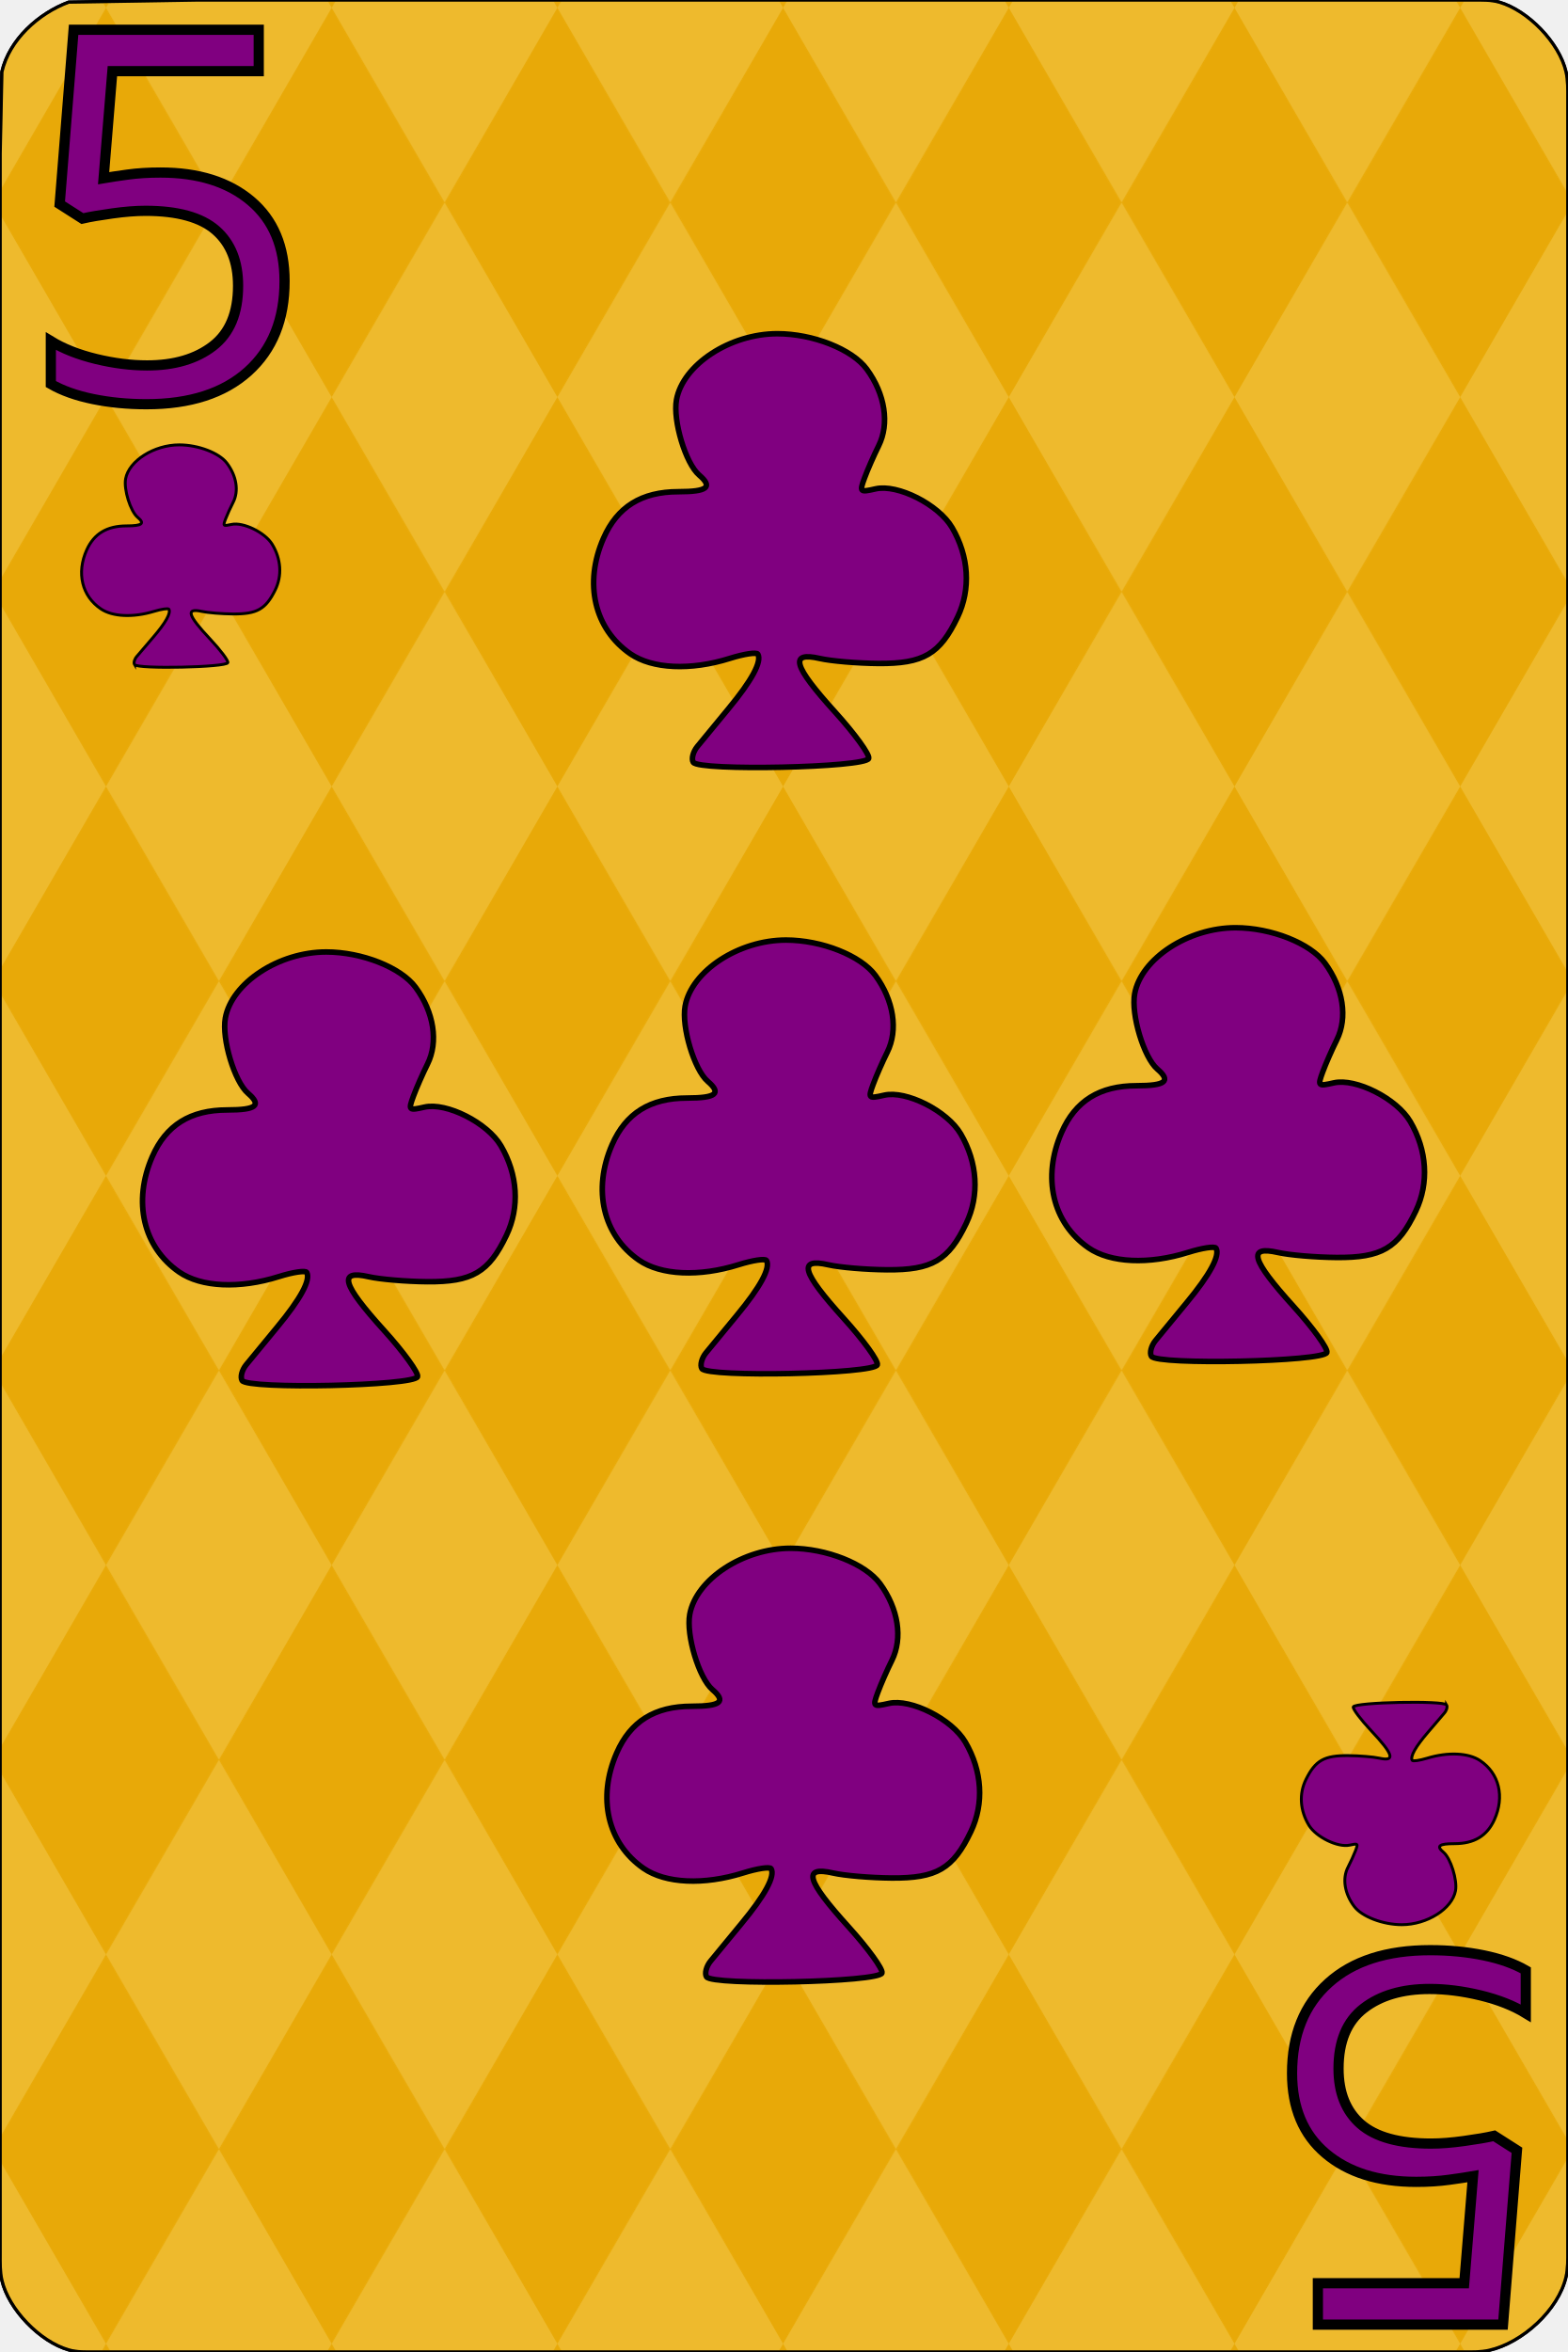
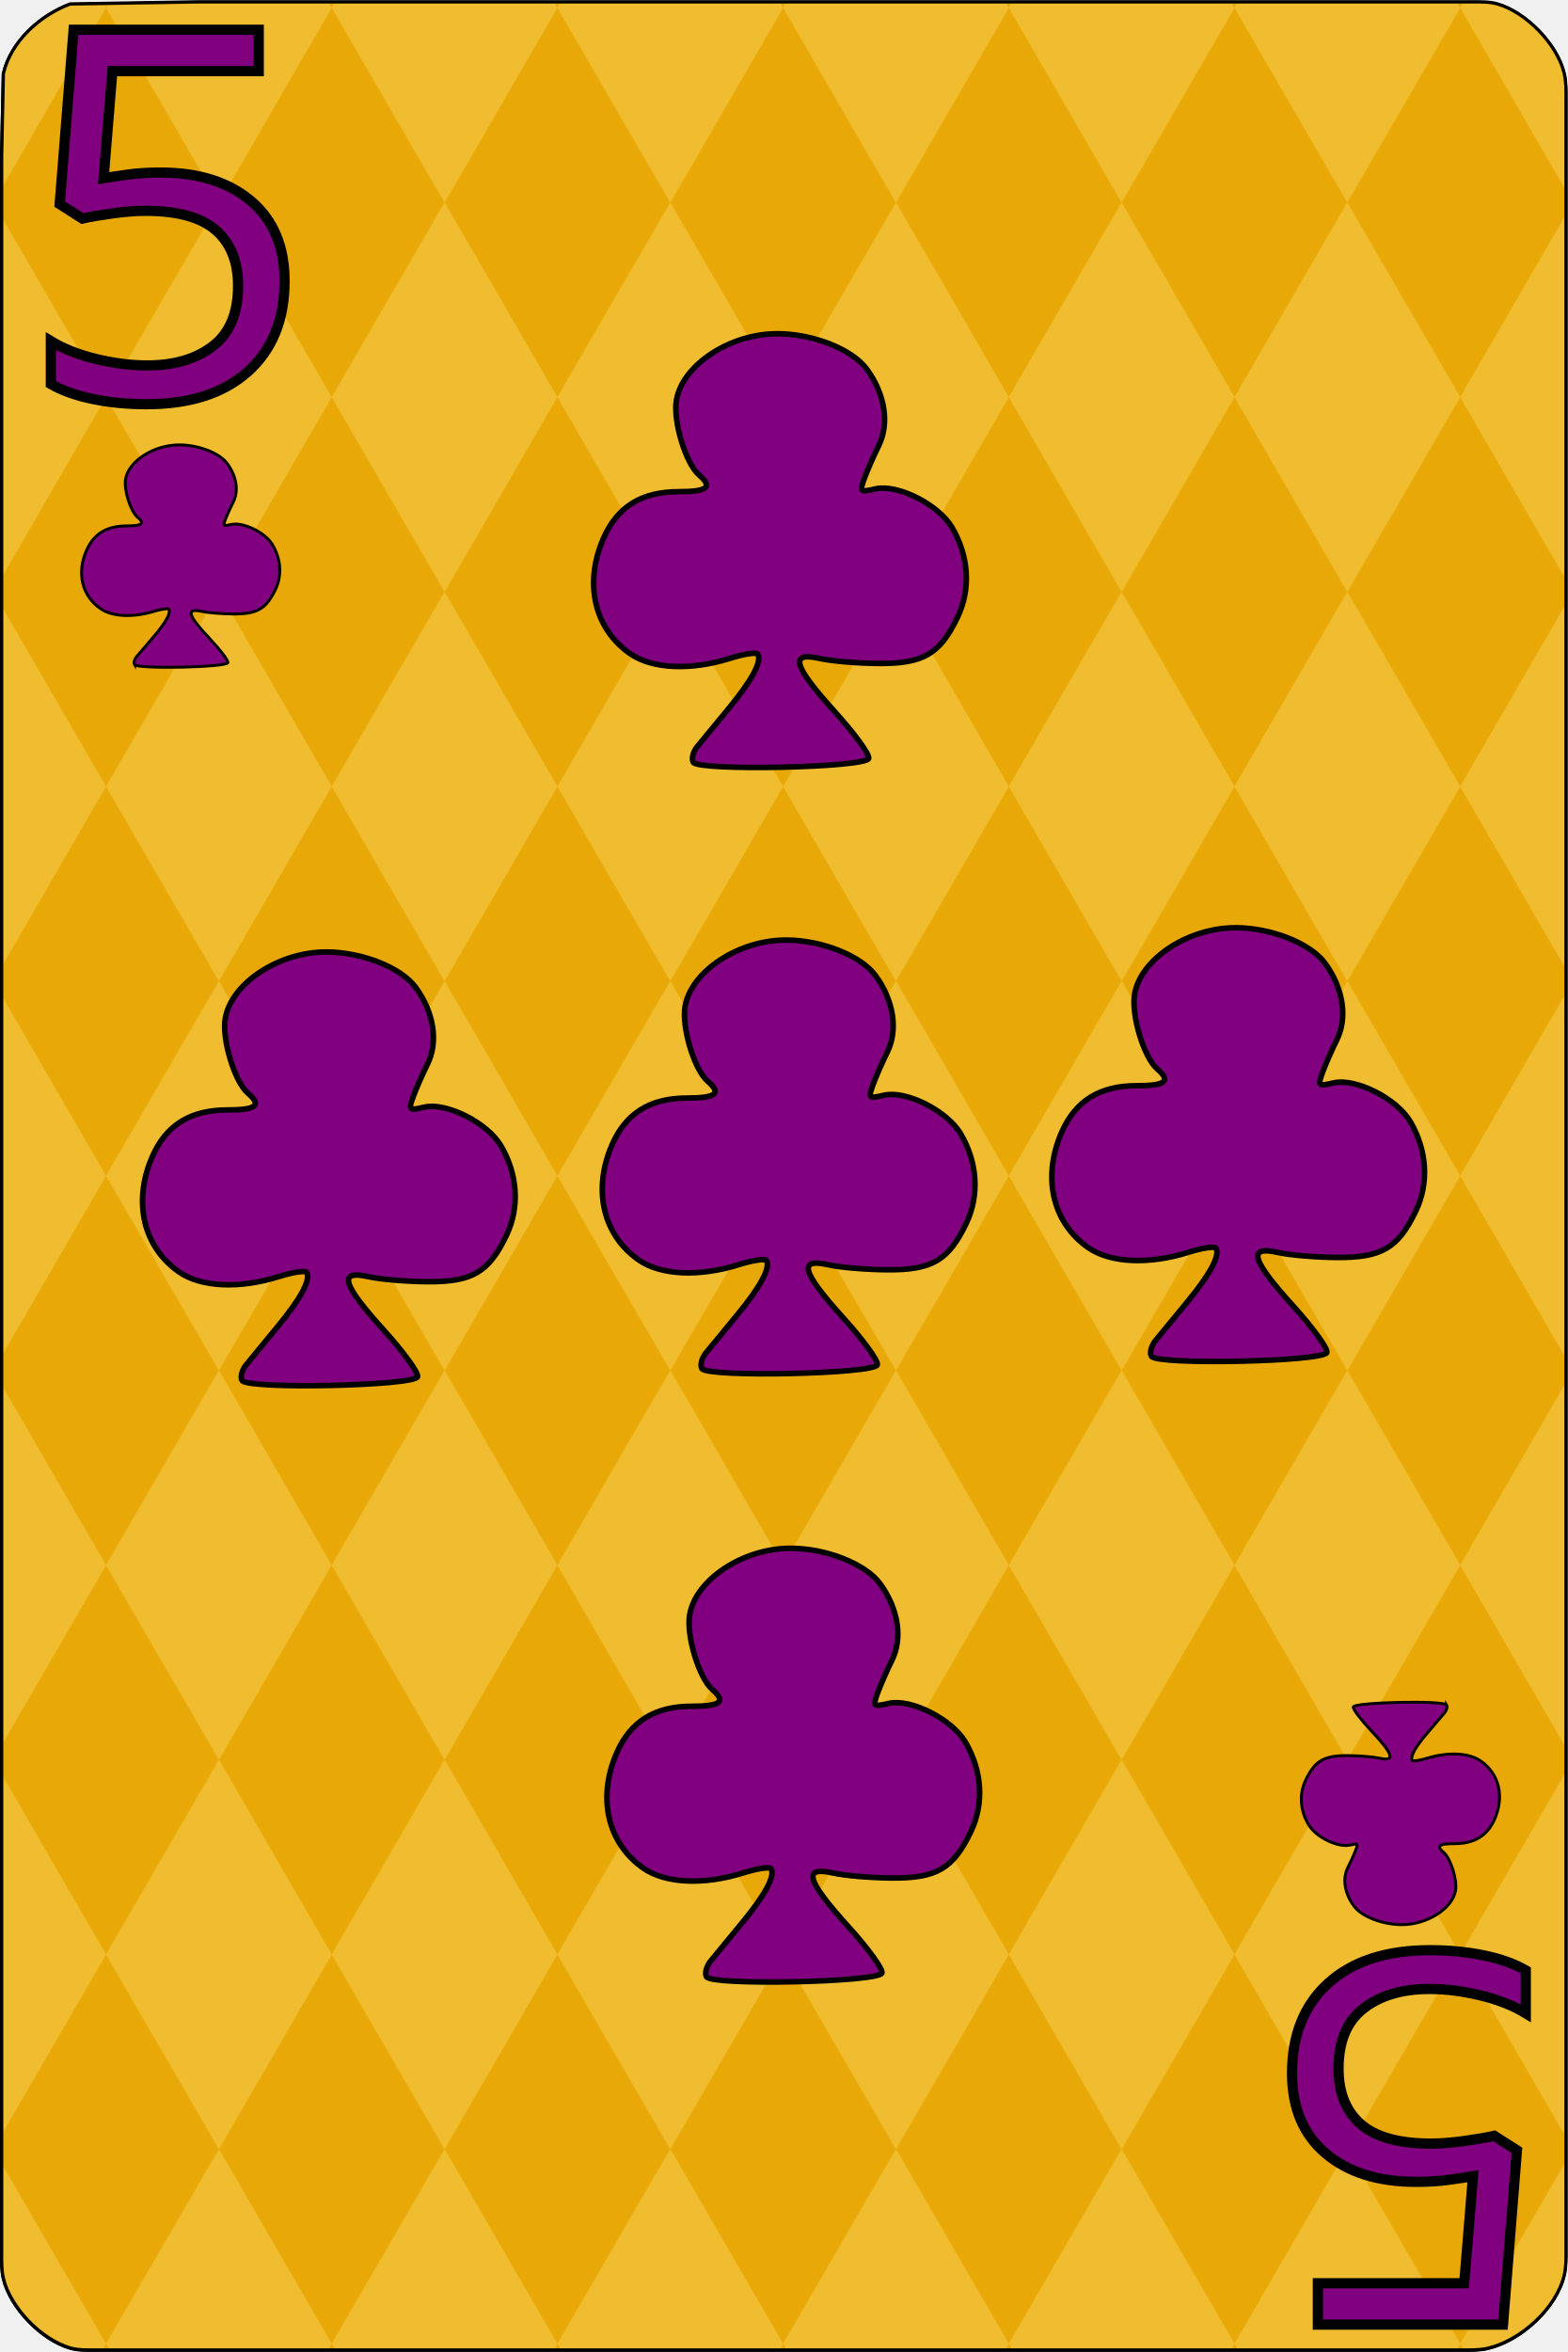
<svg xmlns="http://www.w3.org/2000/svg" xmlns:xlink="http://www.w3.org/1999/xlink" width="1.6in" height="2.4in" viewBox="0 0 480 720" version="1.1" id="svg1">
  <defs id="defs1">
    <pattern xlink:href="#tiles-1" id="pattern10" patternTransform="matrix(4.6,0,0,4.6,76.21846,373.7371)" x="-2" y="-3" preserveAspectRatio="none" />
    <pattern patternUnits="userSpaceOnUse" width="15.022" height="25.909" patternTransform="translate(76.21846,373.7371)" style="fill:#d0972d" id="tiles-1">
      <path id="path5144" style="opacity:1;stroke-width:4.856;stroke-linecap:square;paint-order:stroke markers fill;stop-color:#000000" d="M 7.511,0 15.022,12.954 7.511,25.909 0,12.954 Z" />
    </pattern>
    <linearGradient id="swatch8">
      <stop style="stop-color:#e6e6e6;stop-opacity:1;" offset="0" id="stop9" />
    </linearGradient>
  </defs>
-   <path id="Auswahl #4" fill="none" stroke="#000000" stroke-width="1" d="M 21,0.64 C 21,0.64 60,0 60,0 c 0,0 76,0 76,0 0,0 240,0 240,0 0,0 75,0 75,0 2.66,0 5.42,-0.11 8,0.64 8.79,2.52 18.41,12.4 20.47,21.36 0.61,2.62 0.53,5.33 0.53,8 0,0 0,530 0,530 0,0 0,129 0,129 0,2.67 0.08,5.38 -0.53,8 -2.35,10.19 -13.4,20.16 -23.47,22.47 -2.62,0.61 -5.33,0.53 -8,0.53 0,0 -344,0 -344,0 0,0 -75,0 -75,0 -2.66,0 -5.42,0.11 -8,-0.64 C 12.21,716.84 2.59,706.96 0.53,698 -0.08,695.38 0,692.67 0,690 0,690 0,167 0,167 0,167 0,47 0,47 0,47 0.53,22 0.53,22 2.81,12.1 11.8,4.08 21,0.64 Z" style="fill:url(#pattern10);fill-opacity:1;stroke-width:0.9;stroke-linecap:butt;stroke-dasharray:none" />
-   <path id="Auswahl #4-6" fill="none" stroke="#000000" stroke-width="1" d="m 21.04,0.645 c 0,0 39,-0.64 39,-0.64 0,0 76,0 76,0 0,0 240,0 240,0 0,0 75,0 75,0 2.66,0 5.42,-0.11 8,0.64 8.79,2.52 18.41,12.4 20.47,21.36 0.61,2.62 0.53,5.33 0.53,8 0,0 0,530 0,530 0,0 0,129 0,129 0,2.67 0.08,5.38 -0.53,8 -2.35,10.19 -13.4,20.16 -23.47,22.47 -2.62,0.61 -5.33,0.53 -8,0.53 0,0 -344,0 -344,0 0,0 -75,0 -75,0 -2.66,0 -5.42,0.11 -8,-0.64 -8.79,-2.52 -18.41,-12.4 -20.47,-21.36 -0.61,-2.62 -0.53,-5.33 -0.53,-8 0,0 0,-523 0,-523 0,0 0,-120 0,-120 0,0 0.53,-25 0.53,-25 2.28,-9.9 11.27,-17.92 20.47,-21.36 z" style="fill:#edae00;fill-opacity:0.812" />
+   <g id="g2" transform="translate(0.0071402,0.00565841)">
+     <path id="path1" fill="none" stroke="#000000" stroke-width="1" d="M 21,0.64 C 21,0.64 60,0 60,0 c 0,0 76,0 76,0 0,0 240,0 240,0 0,0 75,0 75,0 2.66,0 5.42,-0.11 8,0.64 8.79,2.52 18.41,12.4 20.47,21.36 0.61,2.62 0.53,5.33 0.53,8 0,0 0,530 0,530 0,0 0,129 0,129 0,2.67 0.08,5.38 -0.53,8 -2.35,10.19 -13.4,20.16 -23.47,22.47 -2.62,0.61 -5.33,0.53 -8,0.53 0,0 -344,0 -344,0 0,0 -75,0 -75,0 -2.66,0 -5.42,0.11 -8,-0.64 C 12.21,716.84 2.59,706.96 0.53,698 -0.08,695.38 0,692.67 0,690 0,690 0,167 0,167 0,167 0,47 0,47 0,47 0.53,22 0.53,22 2.81,12.1 11.8,4.08 21,0.64 Z" style="display:inline;fill:#ffffff;fill-opacity:1;stroke:none;stroke-width:0.9;stroke-linecap:butt;stroke-dasharray:none" />
+     <path id="Auswahl #4" fill="none" stroke="#000000" stroke-width="1" d="m 21.41,1.329 c 0,0 38.918,-0.639 38.918,-0.639 0,0 75.841,0 75.841,0 0,0 239.497,0 239.497,0 0,0 74.843,0 74.843,0 2.654,0 5.409,-0.11 7.983,0.639 8.772,2.516 18.371,12.38 20.427,21.325 0.609,2.616 0.529,5.321 0.529,7.987 0,0 0,529.134 0,529.134 0,0 0,128.789 0,128.789 0,2.666 0.08,5.371 -0.529,7.987 -2.345,10.173 -13.372,20.127 -23.421,22.433 -2.615,0.609 -5.319,0.529 -7.983,0.529 0,0 -343.279,0 -343.279,0 0,0 -74.843,0 -74.843,0 -2.654,0 -5.409,0.11 -7.983,-0.639 -8.772,-2.516 -18.371,-12.38 -20.427,-21.325 -0.609,-2.616 -0.529,-5.321 -0.529,-7.987 0,0 0,-522.145 0,-522.145 0,0 0,-119.804 0,-119.804 0,0 0.529,-24.959 0.529,-24.959 C 3.258,12.77 12.229,4.763 21.41,1.329 Z" style="display:inline;fill:url(#pattern10);fill-opacity:1;stroke-width:0.898;stroke-linecap:butt;stroke-dasharray:none" />
+     <path id="Auswahl #4-6" fill="none" stroke="#000000" stroke-width="0.998" d="m 21.452,1.195 c 0,0 38.918,-0.639 38.918,-0.639 0,0 75.841,0 75.841,0 0,0 239.496,0 239.496,0 0,0 74.843,0 74.843,0 2.654,0 5.409,-0.11 7.983,0.639 8.772,2.516 18.371,12.38 20.427,21.325 0.609,2.616 0.529,5.321 0.529,7.987 0,0 0,529.127 0,529.127 0,0 0,128.788 0,128.788 0,2.666 0.08,5.371 -0.529,7.987 -2.345,10.173 -13.372,20.127 -23.421,22.433 -2.615,0.609 -5.319,0.529 -7.983,0.529 0,0 -343.278,0 -343.278,0 0,0 -74.843,0 -74.843,0 -2.654,0 -5.409,0.11 -7.983,-0.639 -8.772,-2.516 -18.371,-12.38 -20.427,-21.325 -0.609,-2.616 -0.529,-5.321 -0.529,-7.987 0,0 0,-522.139 0,-522.139 0,0 0,-119.802 0,-119.802 0,0 0.529,-24.959 0.529,-24.959 C 3.3,12.636 12.271,4.629 21.452,1.195 Z" style="display:inline;fill:#edae00;fill-opacity:0.812" />
+   </g>
  <text xml:space="preserve" style="font-style:normal;font-variant:normal;font-weight:normal;font-stretch:normal;font-size:158.333px;font-family:'MV Boli';-inkscape-font-specification:'MV Boli, Normal';font-variant-ligatures:normal;font-variant-caps:normal;font-variant-numeric:normal;font-variant-east-asian:normal;fill:#800080;stroke:#000000;stroke-width:3.125" x="5.599" y="122.16" id="text1">
    <tspan id="tspan1" style="font-style:normal;font-variant:normal;font-weight:normal;font-stretch:normal;font-size:158.333px;font-family:'MV Boli';-inkscape-font-specification:'MV Boli, Normal';font-variant-ligatures:normal;font-variant-caps:normal;font-variant-numeric:normal;font-variant-east-asian:normal;fill:#800080;stroke-width:3.125" x="5.599" y="122.16">5</tspan>
  </text>
  <text xml:space="preserve" style="font-style:normal;font-variant:normal;font-weight:normal;font-stretch:normal;font-size:158.333px;font-family:'MV Boli';-inkscape-font-specification:'MV Boli, Normal';font-variant-ligatures:normal;font-variant-caps:normal;font-variant-numeric:normal;font-variant-east-asian:normal;fill:#800080;stroke:#000000;stroke-width:3.125" x="-477.138" y="-598.571" id="text1-1" transform="scale(-1)">
    <tspan id="tspan1-1" style="font-style:normal;font-variant:normal;font-weight:normal;font-stretch:normal;font-size:158.333px;font-family:'MV Boli';-inkscape-font-specification:'MV Boli, Normal';font-variant-ligatures:normal;font-variant-caps:normal;font-variant-numeric:normal;font-variant-east-asian:normal;fill:#800080;stroke-width:3.125" x="-477.138" y="-598.571">5</tspan>
  </text>
  <path style="fill:#800080;stroke:#000000;stroke-width:0.886" d="m 41.19,203.46 c -0.328,-0.53 -0.034,-1.636 0.652,-2.458 0.686,-0.822 2.962,-3.487 5.058,-5.922 3.81,-4.427 5.492,-7.427 4.812,-8.586 -0.198,-0.338 -2.244,-0.044 -4.545,0.655 -6.402,1.943 -12.659,1.665 -16.231,-0.721 -5.858,-3.913 -7.579,-11.049 -4.37,-18.119 2.249,-4.953 6.19,-7.317 12.209,-7.321 4.737,-0.003 5.658,-0.72 3.368,-2.621 -2.195,-1.822 -4.294,-8.546 -3.684,-11.801 1.036,-5.524 8.72,-10.378 16.429,-10.378 5.801,0 12.195,2.442 14.563,5.562 2.984,3.932 3.726,8.562 1.929,12.036 -0.785,1.517 -1.818,3.79 -2.298,5.05 -0.84,2.211 -0.777,2.271 1.803,1.704 3.587,-0.788 10.26,2.465 12.453,6.071 2.749,4.52 3.08,9.652 0.907,14.044 -2.889,5.838 -5.567,7.349 -12.924,7.293 -3.41,-0.026 -7.694,-0.377 -9.52,-0.78 -5.014,-1.107 -4.351,1.129 2.499,8.422 3.201,3.408 5.659,6.68 5.462,7.271 -0.48,1.444 -27.697,2.014 -28.572,0.598 z" id="path1" />
  <path style="fill:#800080;stroke:#000000;stroke-width:1.696" d="m 212.26,233.348 c -0.616,-1.033 -0.065,-3.19 1.225,-4.793 1.29,-1.602 5.569,-6.799 9.51,-11.549 7.163,-8.633 10.325,-14.484 9.048,-16.743 -0.373,-0.66 -4.219,-0.085 -8.546,1.277 -12.037,3.788 -23.802,3.246 -30.517,-1.407 -11.014,-7.632 -14.25,-21.547 -8.216,-35.334 4.228,-9.659 11.639,-14.269 22.955,-14.277 8.906,-0.006 10.638,-1.405 6.332,-5.112 -4.128,-3.553 -8.074,-16.666 -6.926,-23.013 1.949,-10.773 16.395,-20.238 30.89,-20.238 10.908,0 22.929,4.762 27.381,10.847 5.61,7.667 7.005,16.696 3.627,23.472 -1.475,2.959 -3.419,7.39 -4.32,9.848 -1.58,4.311 -1.46,4.428 3.39,3.323 6.745,-1.536 19.29,4.808 23.413,11.84 5.169,8.815 5.792,18.823 1.705,27.387 -5.433,11.385 -10.466,14.332 -24.299,14.222 -6.411,-0.051 -14.466,-0.735 -17.9,-1.521 -9.428,-2.158 -8.181,2.201 4.698,16.424 6.018,6.646 10.639,13.027 10.27,14.18 -0.902,2.816 -52.076,3.927 -53.72,1.167 z" id="path1-5-0-69" />
  <path style="fill:#800080;stroke:#000000;stroke-width:1.696" d="m 74.13,422.608 c -0.616,-1.033 -0.065,-3.19 1.225,-4.793 1.29,-1.602 5.569,-6.799 9.51,-11.549 7.163,-8.633 10.325,-14.484 9.048,-16.743 -0.373,-0.66 -4.219,-0.085 -8.546,1.277 -12.037,3.788 -23.802,3.246 -30.517,-1.407 -11.014,-7.632 -14.25,-21.547 -8.216,-35.334 4.228,-9.659 11.639,-14.269 22.955,-14.277 8.906,-0.006 10.638,-1.405 6.332,-5.112 -4.128,-3.553 -8.074,-16.666 -6.926,-23.013 1.949,-10.773 16.395,-20.238 30.89,-20.238 10.908,0 22.929,4.762 27.381,10.847 5.61,7.667 7.005,16.696 3.627,23.472 -1.475,2.959 -3.419,7.39 -4.32,9.848 -1.58,4.311 -1.46,4.428 3.39,3.323 6.745,-1.536 19.29,4.808 23.413,11.84 5.169,8.815 5.792,18.823 1.705,27.387 -5.433,11.385 -10.466,14.332 -24.299,14.222 -6.411,-0.051 -14.466,-0.735 -17.9,-1.521 -9.428,-2.158 -8.181,2.201 4.698,16.424 6.018,6.646 10.639,13.027 10.27,14.18 -0.902,2.816 -52.076,3.927 -53.72,1.167 z" id="path1-5-0-69-5" />
  <path style="fill:#800080;stroke:#000000;stroke-width:1.696" d="m 214.905,418.961 c -0.616,-1.033 -0.065,-3.19 1.225,-4.793 1.29,-1.602 5.569,-6.799 9.51,-11.549 7.163,-8.633 10.325,-14.484 9.048,-16.743 -0.373,-0.66 -4.219,-0.085 -8.546,1.277 -12.037,3.788 -23.802,3.246 -30.517,-1.407 -11.014,-7.632 -14.25,-21.547 -8.216,-35.334 4.228,-9.659 11.639,-14.269 22.955,-14.277 8.906,-0.006 10.638,-1.405 6.332,-5.112 -4.128,-3.553 -8.074,-16.666 -6.926,-23.013 1.949,-10.773 16.395,-20.238 30.89,-20.238 10.908,0 22.929,4.762 27.381,10.847 5.61,7.667 7.005,16.696 3.627,23.472 -1.475,2.959 -3.419,7.39 -4.32,9.848 -1.58,4.311 -1.46,4.428 3.39,3.323 6.745,-1.536 19.29,4.808 23.413,11.84 5.169,8.815 5.792,18.823 1.705,27.387 -5.433,11.385 -10.466,14.332 -24.299,14.222 -6.411,-0.051 -14.466,-0.735 -17.9,-1.521 -9.428,-2.158 -8.181,2.201 4.698,16.424 6.018,6.646 10.639,13.027 10.27,14.18 -0.902,2.816 -52.076,3.927 -53.72,1.167 z" id="path1-5-0-69-5-8" />
  <path style="fill:#800080;stroke:#000000;stroke-width:1.696" d="m 216.322,605.15 c -0.616,-1.033 -0.065,-3.19 1.225,-4.793 1.29,-1.602 5.569,-6.799 9.51,-11.549 7.163,-8.633 10.325,-14.484 9.048,-16.743 -0.373,-0.66 -4.219,-0.085 -8.546,1.277 -12.037,3.788 -23.802,3.246 -30.517,-1.407 -11.014,-7.632 -14.25,-21.547 -8.216,-35.334 4.228,-9.659 11.639,-14.269 22.955,-14.277 8.906,-0.006 10.638,-1.405 6.332,-5.112 -4.128,-3.553 -8.074,-16.666 -6.926,-23.013 1.949,-10.773 16.395,-20.238 30.89,-20.238 10.908,0 22.929,4.762 27.381,10.847 5.61,7.667 7.005,16.696 3.627,23.472 -1.475,2.959 -3.419,7.39 -4.32,9.848 -1.58,4.311 -1.46,4.428 3.39,3.323 6.745,-1.536 19.29,4.808 23.413,11.84 5.169,8.815 5.792,18.823 1.705,27.387 -5.433,11.385 -10.466,14.332 -24.299,14.222 -6.411,-0.051 -14.466,-0.735 -17.9,-1.521 -9.428,-2.158 -8.181,2.201 4.698,16.424 6.018,6.646 10.639,13.027 10.27,14.18 -0.902,2.816 -52.076,3.927 -53.72,1.167 z" id="path1-5-0-69-6" />
  <path style="fill:#800080;stroke:#000000;stroke-width:1.696" d="m 352.546,415.19 c -0.616,-1.033 -0.065,-3.19 1.225,-4.793 1.29,-1.602 5.569,-6.799 9.51,-11.549 7.163,-8.633 10.325,-14.484 9.048,-16.743 -0.373,-0.66 -4.219,-0.085 -8.546,1.277 -12.037,3.788 -23.802,3.246 -30.517,-1.407 -11.014,-7.632 -14.25,-21.547 -8.216,-35.334 4.228,-9.659 11.639,-14.269 22.955,-14.277 8.906,-0.006 10.638,-1.405 6.332,-5.112 -4.128,-3.553 -8.074,-16.666 -6.926,-23.013 1.949,-10.773 16.395,-20.238 30.89,-20.238 10.908,0 22.929,4.762 27.381,10.847 5.61,7.667 7.005,16.696 3.627,23.472 -1.475,2.959 -3.419,7.39 -4.32,9.848 -1.58,4.311 -1.46,4.428 3.39,3.323 6.745,-1.536 19.29,4.808 23.413,11.84 5.169,8.815 5.792,18.823 1.705,27.387 -5.433,11.385 -10.466,14.332 -24.299,14.222 -6.411,-0.051 -14.466,-0.735 -17.9,-1.521 -9.428,-2.158 -8.181,2.201 4.698,16.424 6.018,6.646 10.639,13.027 10.27,14.18 -0.902,2.816 -52.076,3.927 -53.72,1.167 z" id="path1-5-0-69-0" />
  <path style="fill:#800080;stroke:#000000;stroke-width:0.886" d="m 442.923,521.918 c 0.328,0.53 0.034,1.636 -0.652,2.458 -0.686,0.822 -2.962,3.487 -5.058,5.922 -3.81,4.427 -5.492,7.427 -4.812,8.586 0.198,0.338 2.244,0.044 4.545,-0.655 6.402,-1.943 12.659,-1.665 16.231,0.721 5.858,3.913 7.579,11.049 4.37,18.119 -2.249,4.953 -6.19,7.317 -12.209,7.321 -4.737,0.003 -5.658,0.72 -3.368,2.621 2.195,1.822 4.294,8.546 3.684,11.801 -1.036,5.524 -8.72,10.378 -16.429,10.378 -5.801,0 -12.195,-2.442 -14.563,-5.562 -2.984,-3.932 -3.726,-8.562 -1.929,-12.036 0.785,-1.517 1.818,-3.79 2.298,-5.05 0.84,-2.211 0.777,-2.271 -1.803,-1.704 -3.587,0.788 -10.26,-2.465 -12.453,-6.071 -2.749,-4.52 -3.08,-9.652 -0.907,-14.044 2.889,-5.838 5.567,-7.349 12.924,-7.293 3.41,0.026 7.694,0.377 9.52,0.78 5.014,1.107 4.351,-1.129 -2.499,-8.422 -3.201,-3.408 -5.659,-6.68 -5.462,-7.271 0.48,-1.444 27.697,-2.014 28.572,-0.598 z" id="path1-8" />
</svg>
